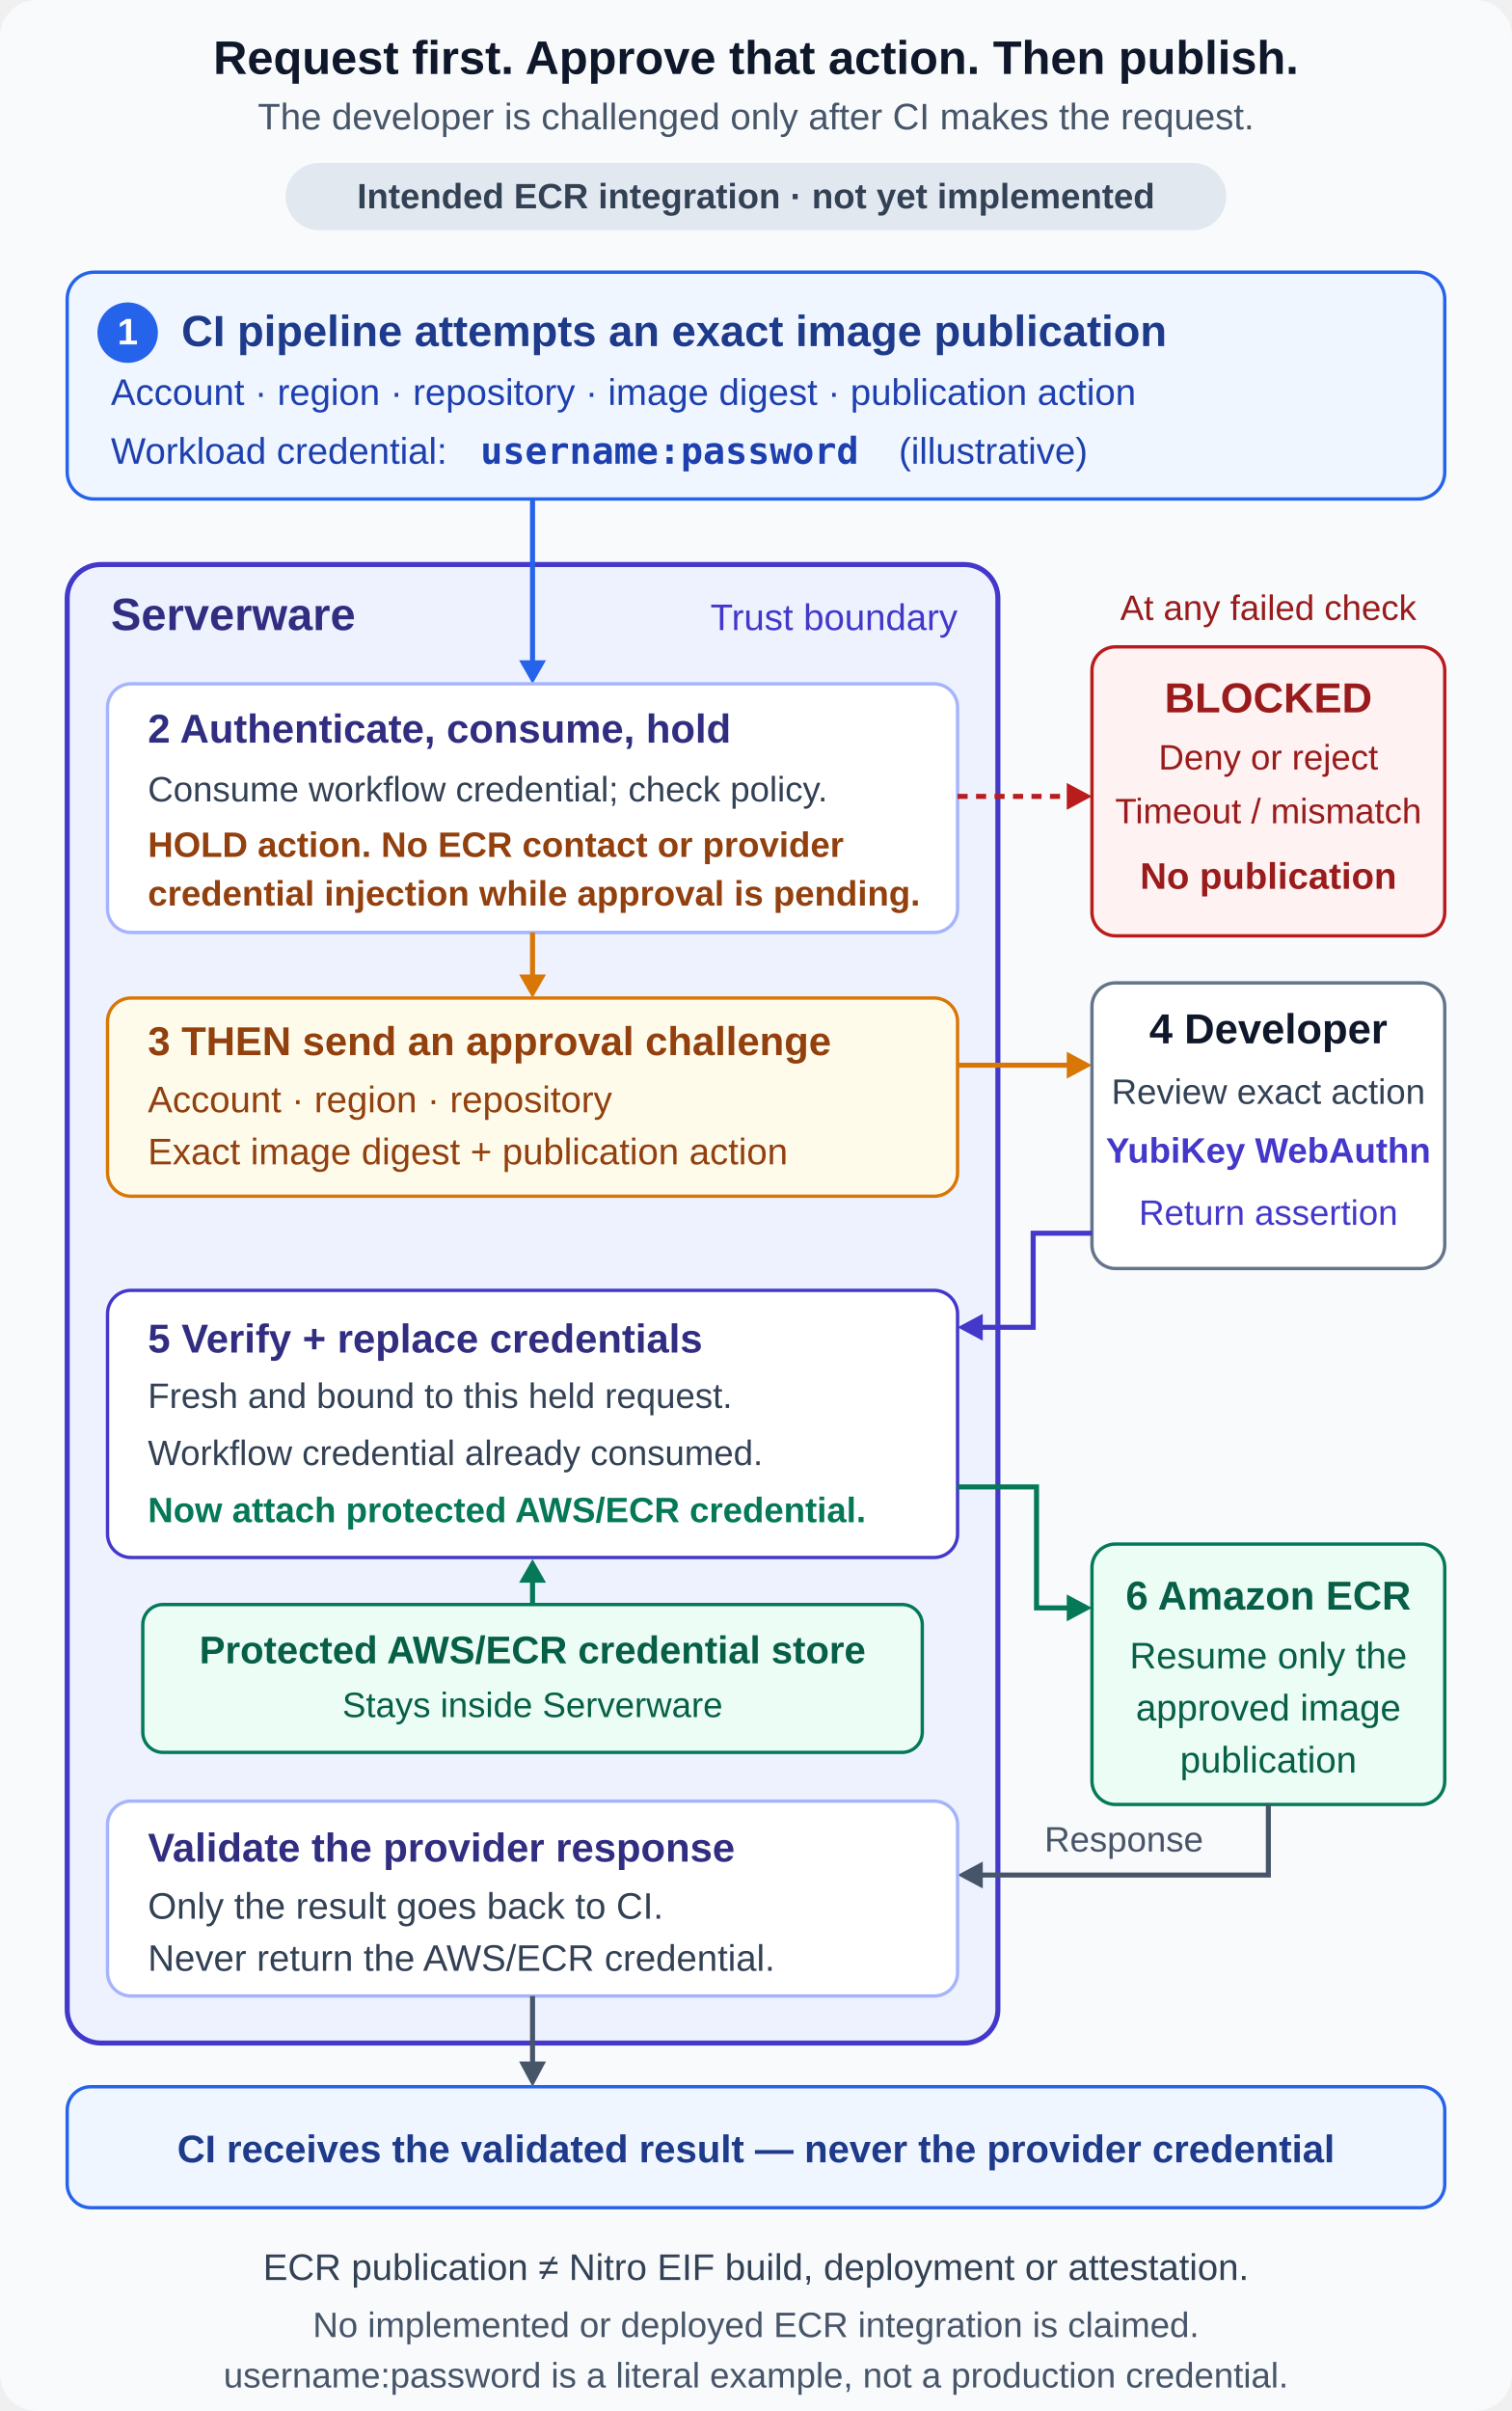
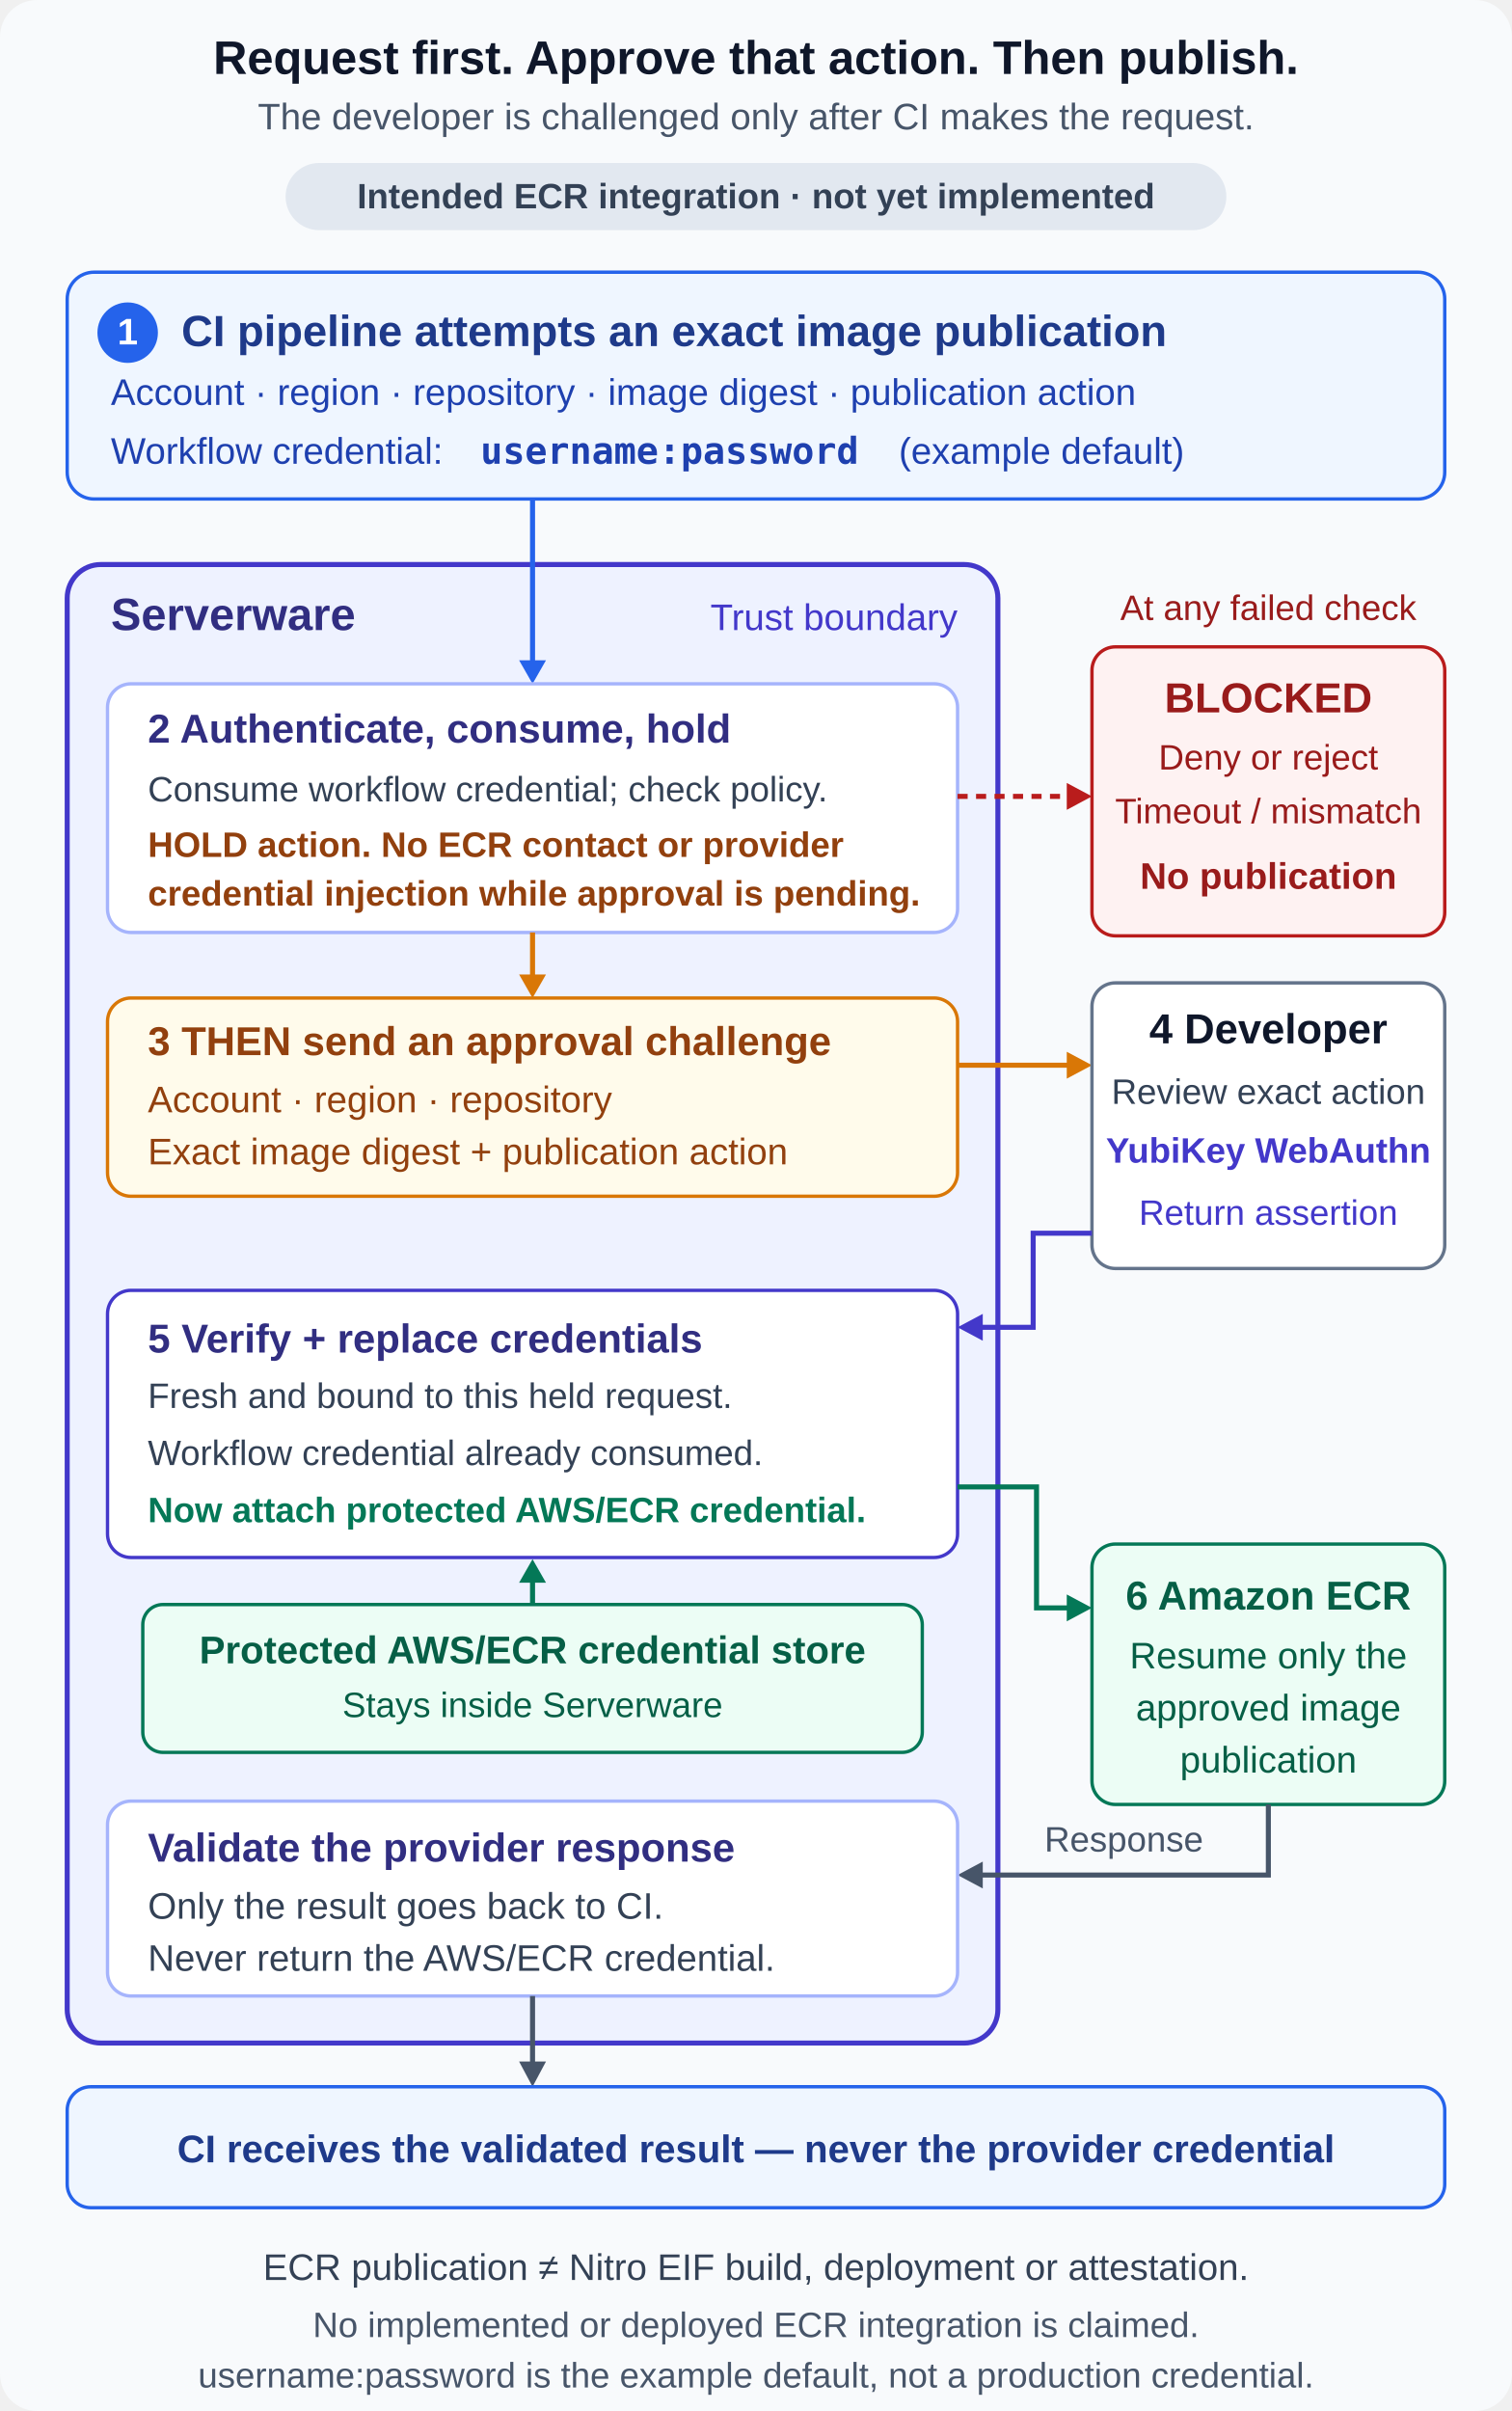
<svg xmlns="http://www.w3.org/2000/svg" width="900" height="1435" viewBox="0 0 900 1435" role="img" aria-labelledby="title desc">
  <rect width="900" height="1435" rx="22" fill="#f8fafc" />
  <g font-family="Arial, Helvetica, sans-serif" fill="#0f172a">
    <text x="450" y="44" text-anchor="middle" font-size="28" font-weight="700">Request first. Approve that action. Then publish.</text>
    <text x="450" y="77" text-anchor="middle" font-size="22" fill="#475569">The developer is challenged only after CI makes the request.</text>
    <rect x="170" y="97" width="560" height="40" rx="20" fill="#e2e8f0" />
    <text x="450" y="124" text-anchor="middle" font-size="21" font-weight="700" fill="#334155">Intended ECR integration · not yet implemented</text>
    <rect x="40" y="162" width="820" height="135" rx="16" fill="#eff6ff" stroke="#2563eb" stroke-width="2" />
    <circle cx="76" cy="198" r="18" fill="#2563eb" />
    <text x="76" y="205" text-anchor="middle" font-size="22" font-weight="700" fill="#fff">1</text>
    <text x="108" y="206" font-size="26" font-weight="700" fill="#1e3a8a">CI pipeline attempts an exact image publication</text>
    <text x="66" y="241" font-size="22" fill="#1e40af">Account · region · repository · image digest · publication action</text>
-     <text x="66" y="276" font-size="22" fill="#1e40af">Workload credential:</text>
+     <text x="66" y="276" font-size="22" fill="#1e40af">Workflow credential:</text>
    <text x="286" y="276" font-size="22" font-family="monospace" font-weight="700" fill="#1e40af">username:password</text>
-     <text x="535" y="276" font-size="22" fill="#1e40af">(illustrative)</text>
+     <text x="535" y="276" font-size="22" fill="#1e40af">(example default)</text>
    <rect x="40" y="336" width="554" height="880" rx="20" fill="#eef2ff" stroke="#4338ca" stroke-width="3" />
    <text x="66" y="375" font-size="27" font-weight="700" fill="#312e81">Serverware</text>
    <text x="570" y="375" text-anchor="end" font-size="22" fill="#4338ca">Trust boundary</text>
    <path d="M317 297V395" fill="none" stroke="#2563eb" stroke-width="3" />
    <path d="M309 393L317 407L325 393Z" fill="#2563eb" />
    <rect x="64" y="407" width="506" height="148" rx="14" fill="#fff" stroke="#a5b4fc" stroke-width="2" />
    <text x="88" y="442" font-size="24" font-weight="700" fill="#312e81">2  Authenticate, consume, hold</text>
    <text x="88" y="477" font-size="21" fill="#334155">Consume workflow credential; check policy.</text>
    <text x="88" y="510" font-size="21" font-weight="700" fill="#92400e">HOLD action. No ECR contact or provider</text>
    <text x="88" y="539" font-size="21" font-weight="700" fill="#92400e">credential injection while approval is pending.</text>
    <text x="755" y="369" text-anchor="middle" font-size="21" fill="#991b1b">At any failed check</text>
    <rect x="650" y="385" width="210" height="172" rx="14" fill="#fef2f2" stroke="#b91c1c" stroke-width="2" />
    <text x="755" y="424" text-anchor="middle" font-size="25" font-weight="700" fill="#991b1b">BLOCKED</text>
    <text x="755" y="458" text-anchor="middle" font-size="21" fill="#991b1b">Deny or reject</text>
    <text x="755" y="490" text-anchor="middle" font-size="21" fill="#991b1b">Timeout / mismatch</text>
    <text x="755" y="529" text-anchor="middle" font-size="22" font-weight="700" fill="#991b1b">No publication</text>
    <path d="M570 474H636" fill="none" stroke="#b91c1c" stroke-width="3" stroke-dasharray="6 5" />
    <path d="M635 466L650 474L635 482Z" fill="#b91c1c" />
    <path d="M317 555V581" fill="none" stroke="#d97706" stroke-width="3" />
    <path d="M309 580L317 594L325 580Z" fill="#d97706" />
    <rect x="64" y="594" width="506" height="118" rx="14" fill="#fffbeb" stroke="#d97706" stroke-width="2" />
    <text x="88" y="628" font-size="24" font-weight="700" fill="#92400e">3  THEN send an approval challenge</text>
    <text x="88" y="662" font-size="22" fill="#92400e">Account · region · repository</text>
    <text x="88" y="693" font-size="22" fill="#92400e">Exact image digest + publication action</text>
    <path d="M570 634H636" fill="none" stroke="#d97706" stroke-width="3" />
    <path d="M635 626L650 634L635 642Z" fill="#d97706" />
    <rect x="650" y="585" width="210" height="170" rx="14" fill="#fff" stroke="#64748b" stroke-width="2" />
    <text x="755" y="621" text-anchor="middle" font-size="25" font-weight="700">4  Developer</text>
    <text x="755" y="657" text-anchor="middle" font-size="21" fill="#334155">Review exact action</text>
    <text x="755" y="692" text-anchor="middle" font-size="21" font-weight="700" fill="#4338ca">YubiKey WebAuthn</text>
    <text x="755" y="729" text-anchor="middle" font-size="21" fill="#4338ca">Return assertion</text>
    <path d="M650 734H615V790H584" fill="none" stroke="#4338ca" stroke-width="3" />
    <path d="M585 782L570 790L585 798Z" fill="#4338ca" />
    <rect x="64" y="768" width="506" height="159" rx="14" fill="#fff" stroke="#4338ca" stroke-width="2" />
    <text x="88" y="805" font-size="24" font-weight="700" fill="#312e81">5  Verify + replace credentials</text>
    <text x="88" y="838" font-size="21" fill="#334155">Fresh and bound to this held request.</text>
    <text x="88" y="872" font-size="21" fill="#334155">Workflow credential already consumed.</text>
    <text x="88" y="906" font-size="21" font-weight="700" fill="#047857">Now attach protected AWS/ECR credential.</text>
    <rect x="85" y="955" width="464" height="88" rx="12" fill="#ecfdf5" stroke="#047857" stroke-width="2" />
    <text x="317" y="990" text-anchor="middle" font-size="23" font-weight="700" fill="#065f46">Protected AWS/ECR credential store</text>
    <text x="317" y="1022" text-anchor="middle" font-size="21" fill="#065f46">Stays inside Serverware</text>
    <path d="M317 955V941" fill="none" stroke="#047857" stroke-width="3" />
    <path d="M309 942L317 928L325 942Z" fill="#047857" />
    <path d="M570 885H617V957H636" fill="none" stroke="#047857" stroke-width="3" />
    <path d="M635 949L650 957L635 965Z" fill="#047857" />
    <rect x="650" y="919" width="210" height="155" rx="14" fill="#ecfdf5" stroke="#047857" stroke-width="2" />
    <text x="755" y="958" text-anchor="middle" font-size="24" font-weight="700" fill="#065f46">6  Amazon ECR</text>
    <text x="755" y="993" text-anchor="middle" font-size="22" fill="#065f46">Resume only the</text>
    <text x="755" y="1024" text-anchor="middle" font-size="22" fill="#065f46">approved image</text>
    <text x="755" y="1055" text-anchor="middle" font-size="22" fill="#065f46">publication</text>
    <path d="M755 1074V1116H584" fill="none" stroke="#475569" stroke-width="3" />
    <path d="M585 1108L570 1116L585 1124Z" fill="#475569" />
    <text x="669" y="1102" text-anchor="middle" font-size="21" fill="#475569">Response</text>
    <rect x="64" y="1072" width="506" height="116" rx="14" fill="#fff" stroke="#a5b4fc" stroke-width="2" />
    <text x="88" y="1108" font-size="24" font-weight="700" fill="#312e81">Validate the provider response</text>
    <text x="88" y="1142" font-size="22" fill="#334155">Only the result goes back to CI.</text>
    <text x="88" y="1173" font-size="22" fill="#334155">Never return the AWS/ECR credential.</text>
    <path d="M317 1188V1228" fill="none" stroke="#475569" stroke-width="3" />
    <path d="M309 1227L317 1242L325 1227Z" fill="#475569" />
    <rect x="40" y="1242" width="820" height="72" rx="14" fill="#eff6ff" stroke="#2563eb" stroke-width="2" />
    <text x="450" y="1287" text-anchor="middle" font-size="23" font-weight="700" fill="#1e3a8a">CI receives the validated result — never the provider credential</text>
    <text x="450" y="1357" text-anchor="middle" font-size="22" fill="#334155">ECR publication ≠ Nitro EIF build, deployment or attestation.</text>
    <text x="450" y="1391" text-anchor="middle" font-size="21" fill="#475569">No implemented or deployed ECR integration is claimed.</text>
-     <text x="450" y="1421" text-anchor="middle" font-size="21" fill="#475569">username:password is a literal example, not a production credential.</text>
+     <text x="450" y="1421" text-anchor="middle" font-size="21" fill="#475569">username:password is the example default, not a production credential.</text>
  </g>
</svg>
